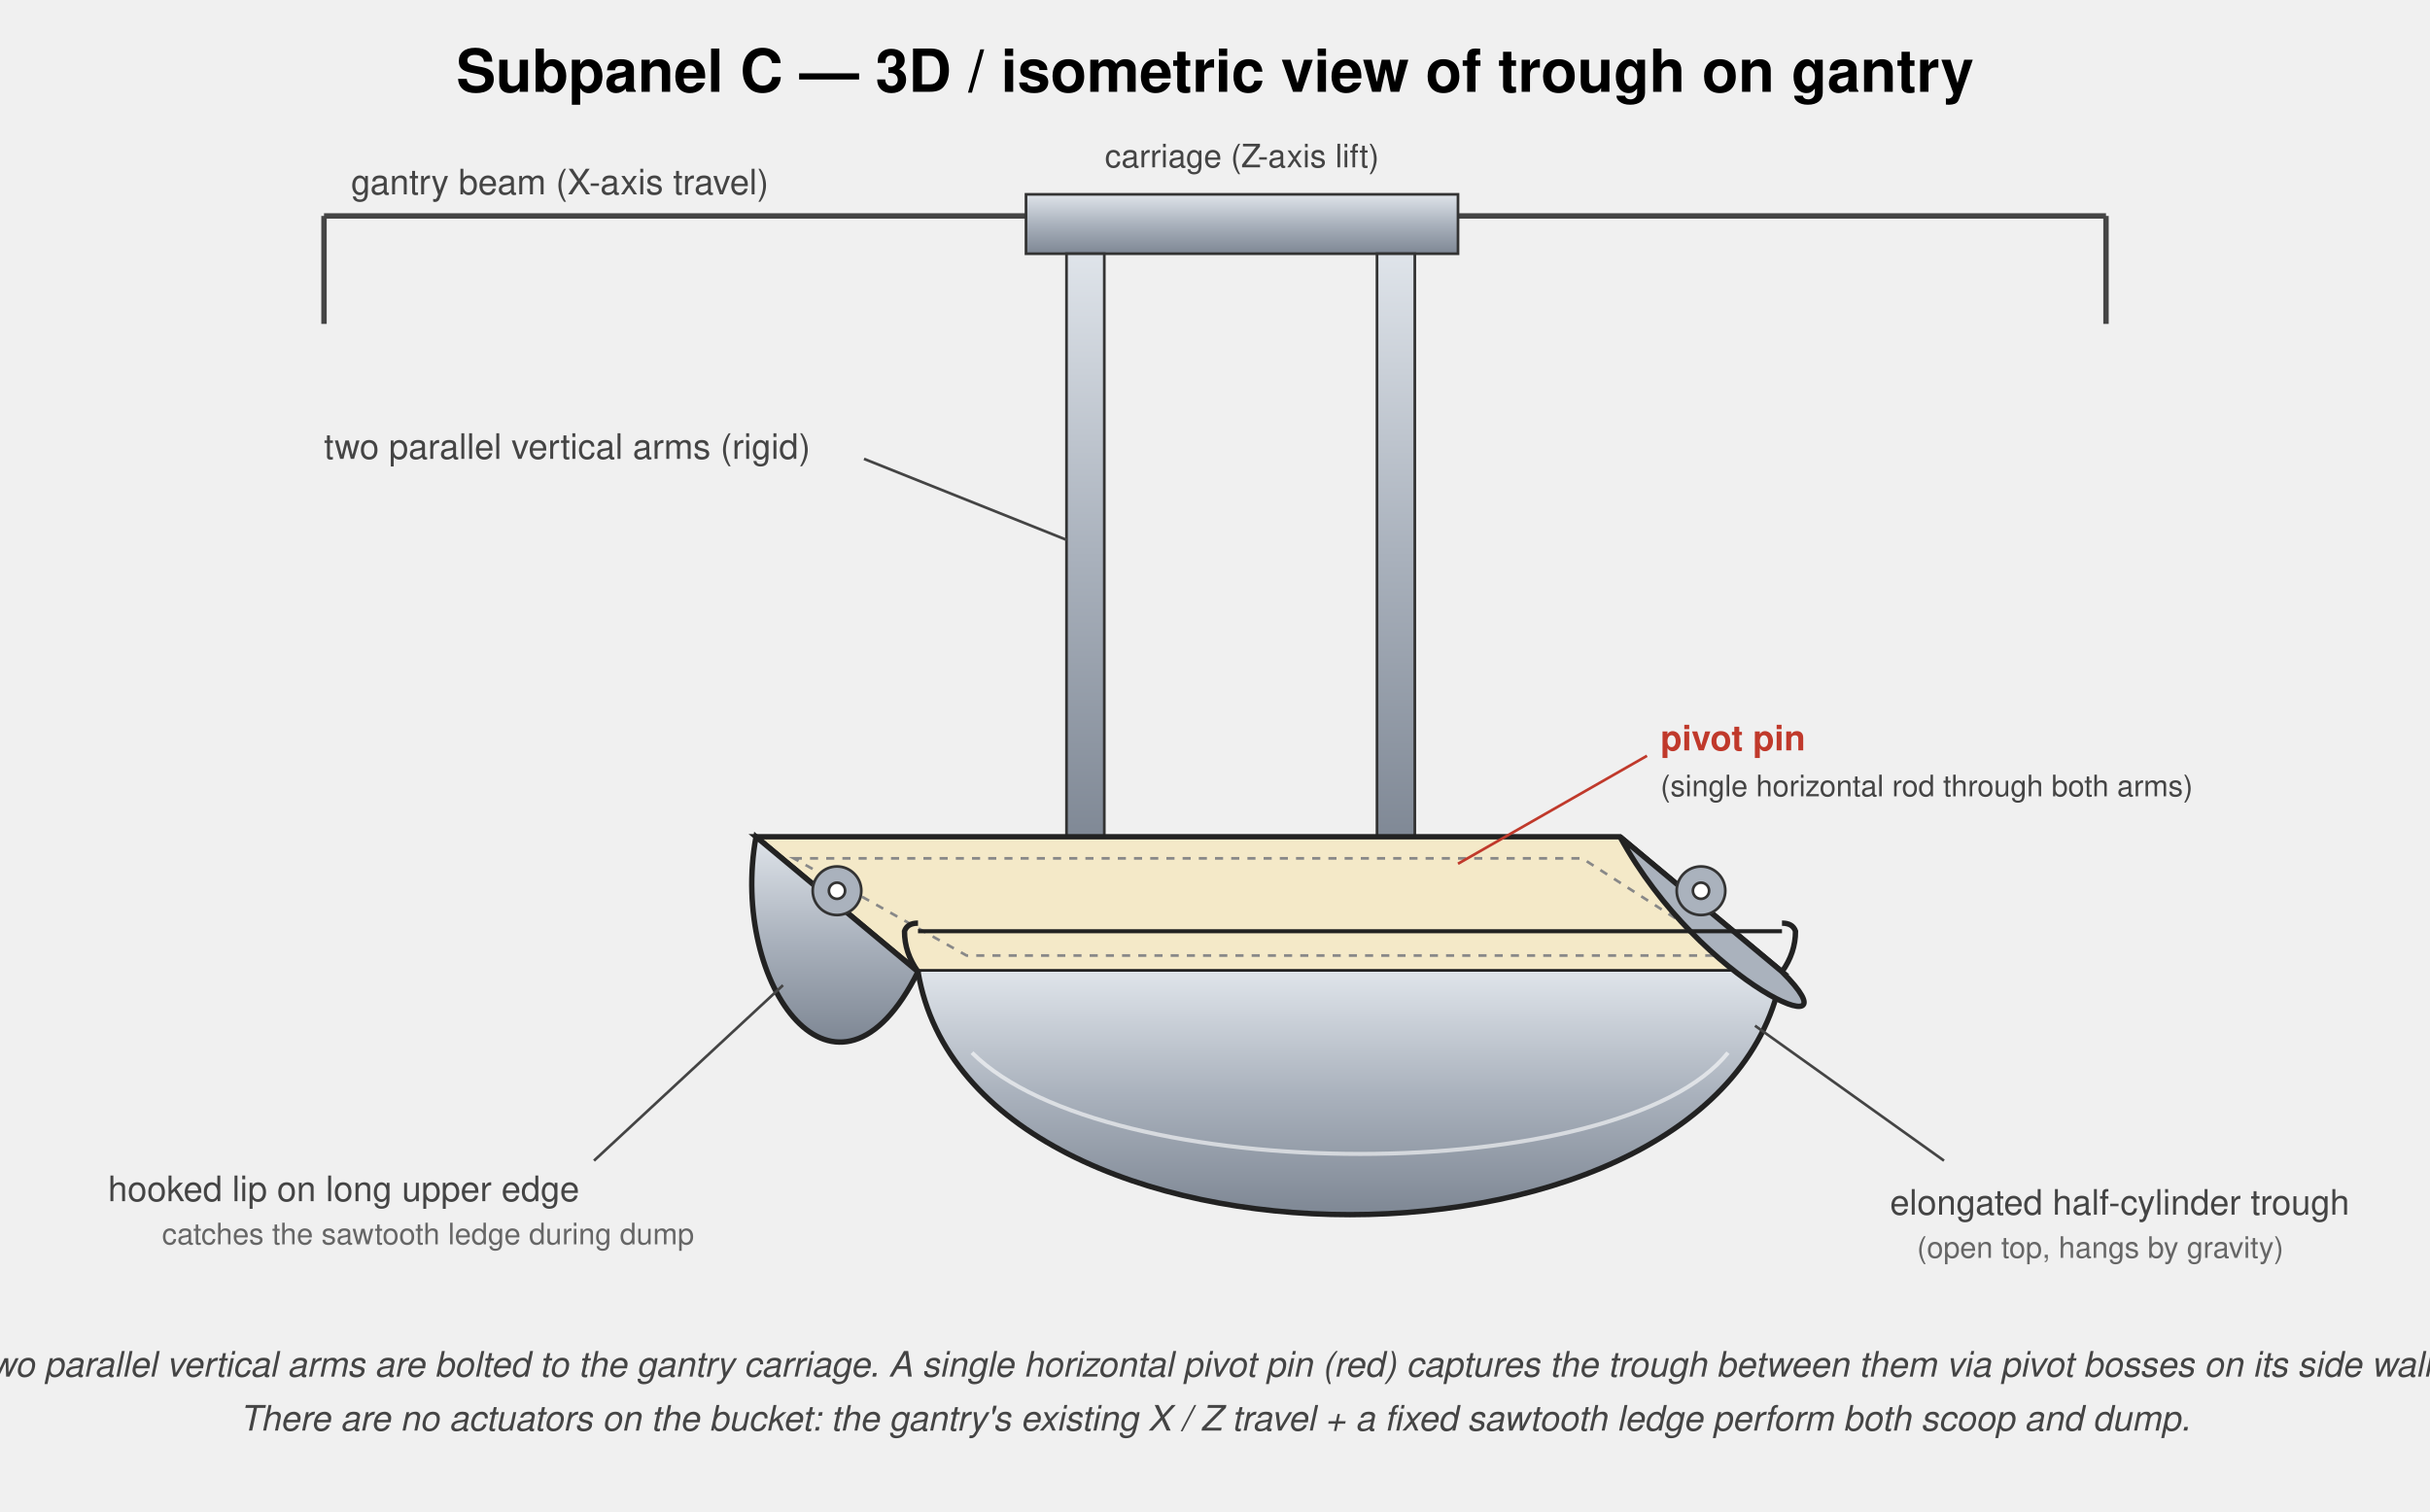
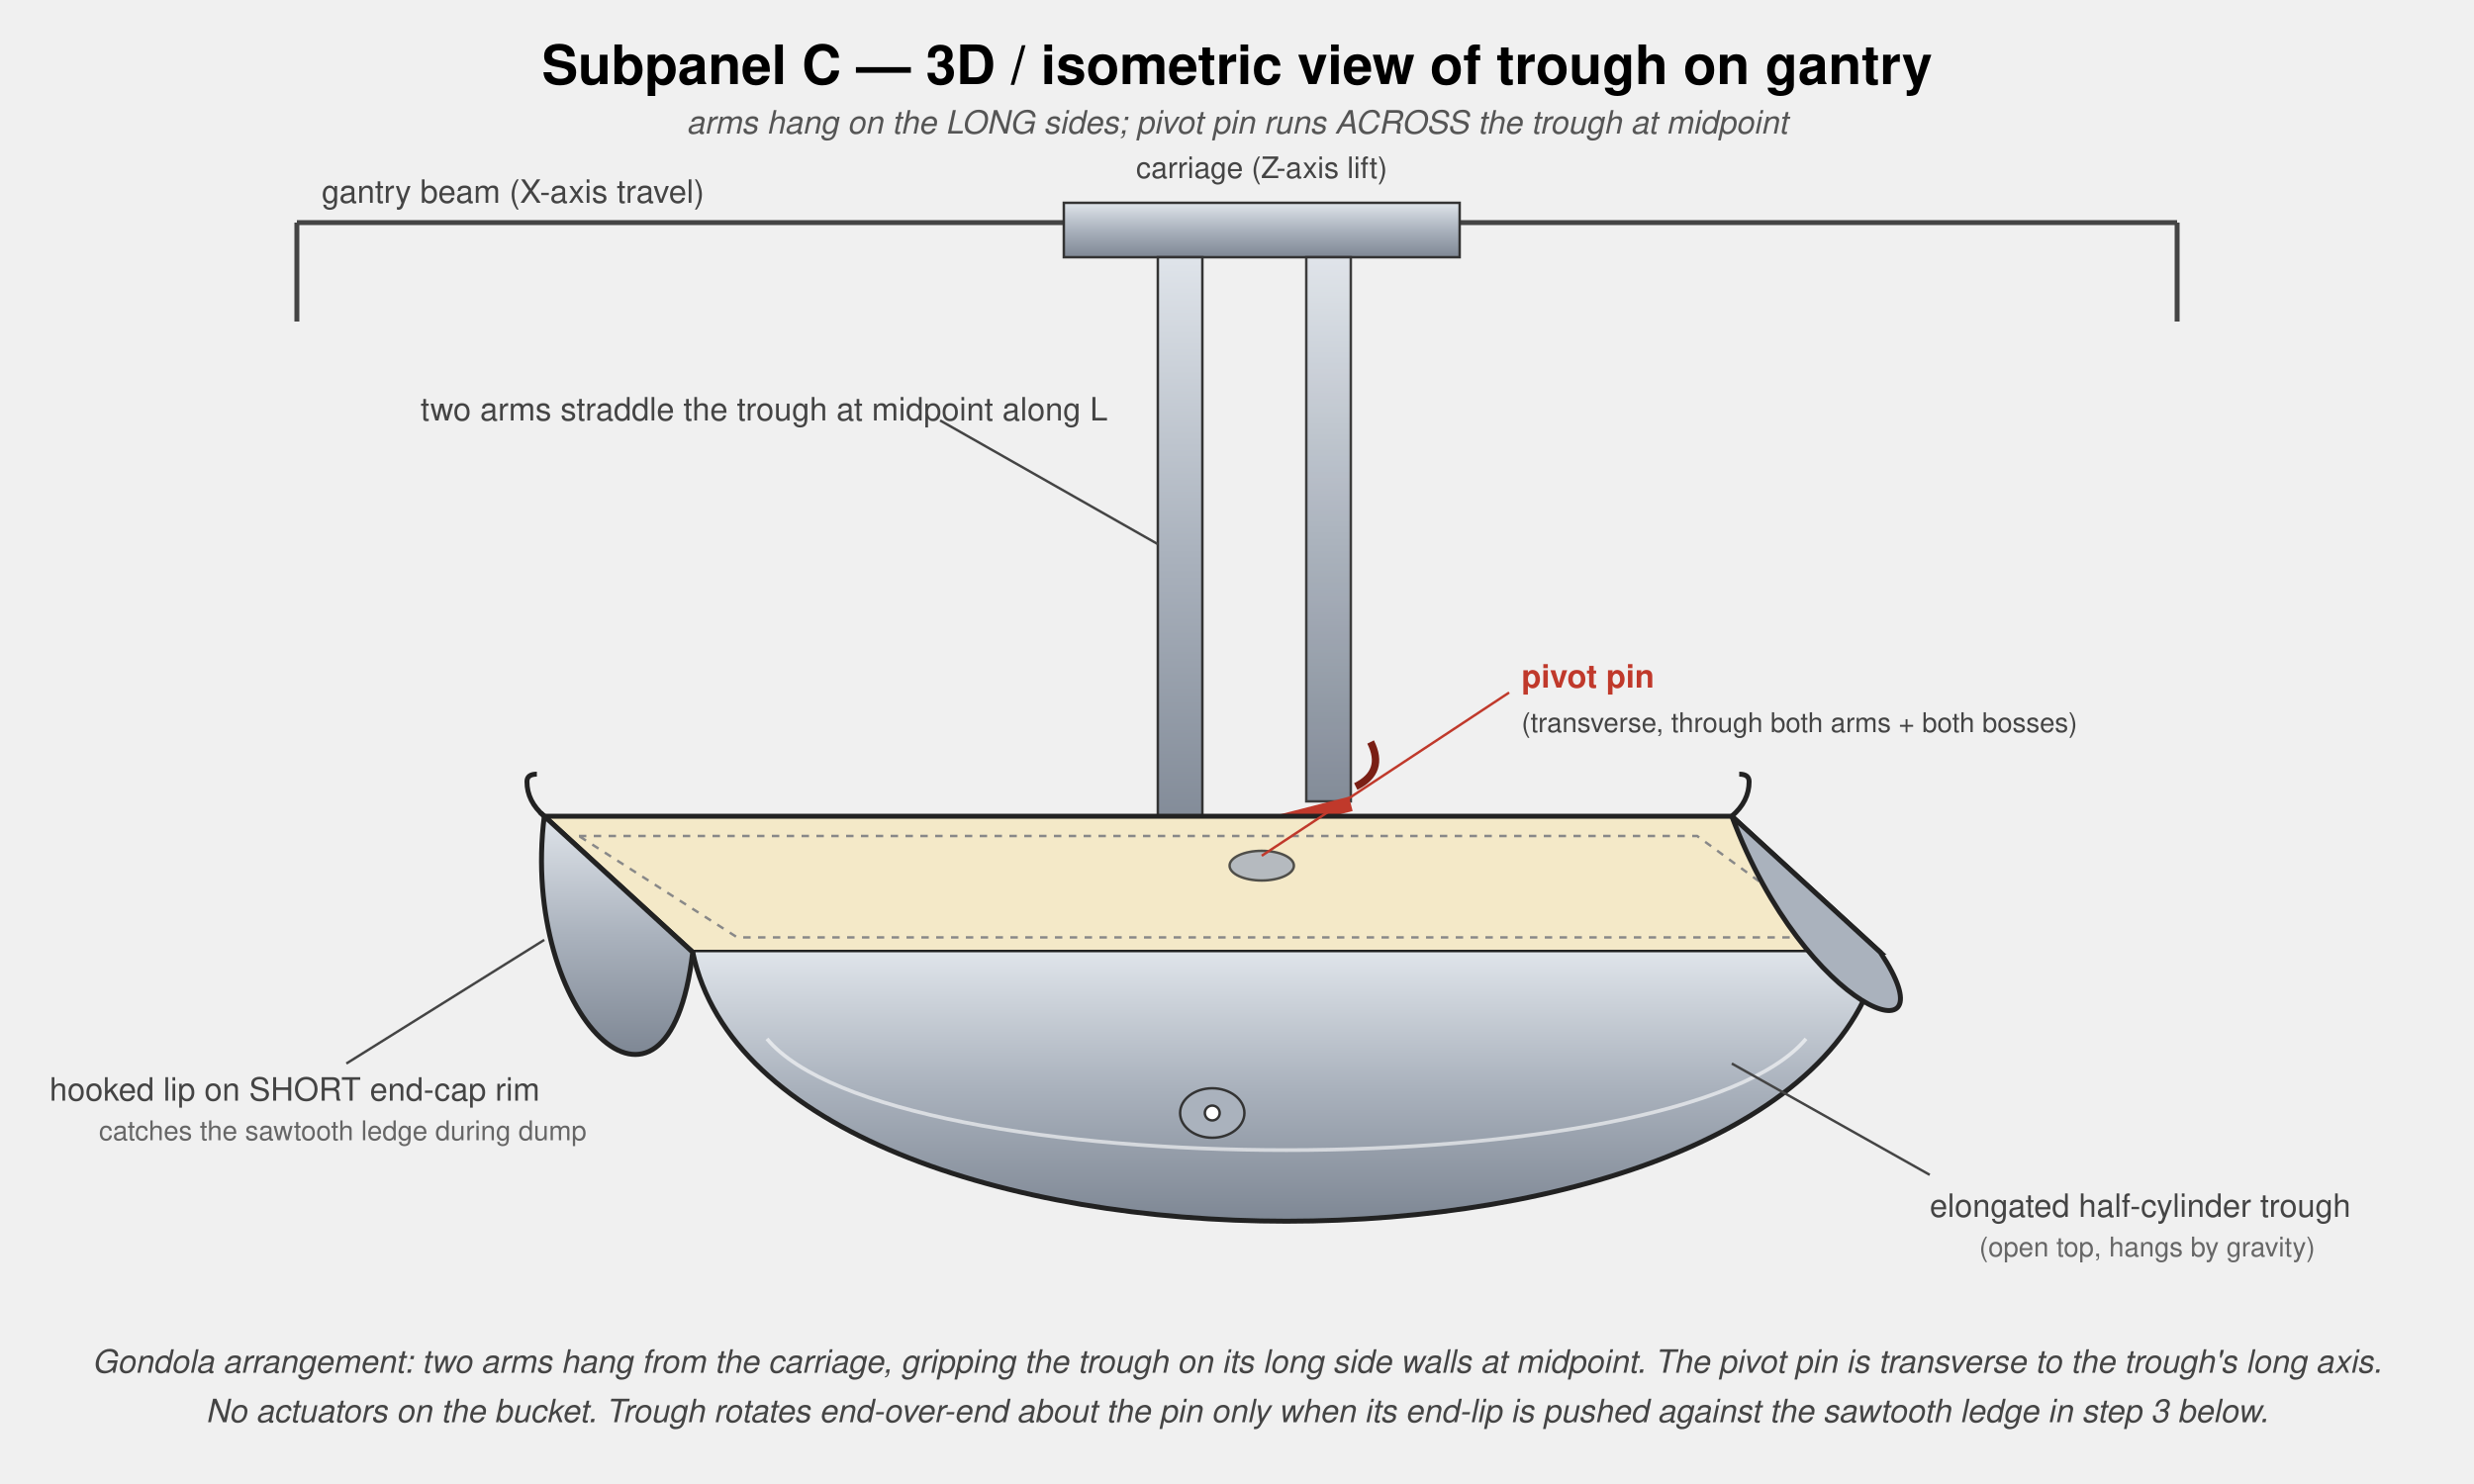
- <svg xmlns="http://www.w3.org/2000/svg" viewBox="0 0 900 560" font-family="Helvetica, Arial, sans-serif">
+ <svg xmlns="http://www.w3.org/2000/svg" viewBox="0 0 1000 600" font-family="Helvetica, Arial, sans-serif">
  <defs>
    <linearGradient id="metal" x1="0" y1="0" x2="0" y2="1">
      <stop offset="0" stop-color="#dfe4ea" />
      <stop offset="0.5" stop-color="#aab2bd" />
      <stop offset="1" stop-color="#7e8794" />
    </linearGradient>
-     <pattern id="powder" width="6" height="6" patternUnits="userSpaceOnUse">
-       <rect width="6" height="6" fill="#e8d9a8" />
-       <circle cx="1.5" cy="1.5" r="0.6" fill="#b89a55" />
-       <circle cx="4" cy="3.5" r="0.6" fill="#b89a55" />
-       <circle cx="2" cy="5" r="0.5" fill="#b89a55" />
-     </pattern>
  </defs>
-   <text x="450" y="34" text-anchor="middle" font-size="22" font-weight="700">
+   <text x="500" y="34" text-anchor="middle" font-size="22" font-weight="700">
    Subpanel C — 3D / isometric view of trough on gantry
  </text>
+   <text x="500" y="54" text-anchor="middle" font-size="13" fill="#555" font-style="italic">
+     arms hang on the LONG sides; pivot pin runs ACROSS the trough at midpoint
+   </text>
  <g stroke="#444" stroke-width="2" fill="none">
-     <line x1="120" y1="80" x2="780" y2="80" />
-     <line x1="120" y1="80" x2="120" y2="120" />
-     <line x1="780" y1="80" x2="780" y2="120" />
+     <line x1="120" y1="90" x2="880" y2="90" />
+     <line x1="120" y1="90" x2="120" y2="130" />
+     <line x1="880" y1="90" x2="880" y2="130" />
  </g>
-   <text x="130" y="72" font-size="13" fill="#444">gantry beam (X-axis travel)</text>
-   <rect x="380" y="72" width="160" height="22" fill="url(#metal)" stroke="#333" />
-   <text x="460" y="62" text-anchor="middle" font-size="12" fill="#444">carriage (Z-axis lift)</text>
-   <rect x="395" y="94" width="14" height="220" fill="url(#metal)" stroke="#333" />
-   <rect x="510" y="94" width="14" height="220" fill="url(#metal)" stroke="#333" />
-   <line x1="395" y1="320" x2="524" y2="320" stroke="#c0392b" stroke-width="5" />
-   <circle cx="395" cy="320" r="4" fill="#7a1f15" />
-   <circle cx="524" cy="320" r="4" fill="#7a1f15" />
-   <line x1="375" y1="328" x2="544" y2="312" stroke="#c0392b" stroke-width="5" />
-   <g transform="translate(280,310)">
-     <polygon points="0,0 320,0 380,50 60,50" fill="#f4e9c8" stroke="#222" stroke-width="2" />
-     <polygon points="14,8 306,8 362,44 78,44" fill="none" stroke="#888" stroke-width="1" stroke-dasharray="3,3" />
-     <path d="M60,50 C 80,170 360,170 380,50" fill="url(#metal)" stroke="#222" stroke-width="2" />
-     <path d="M0,0 C -10,55 30,110 60,50 Z" fill="url(#metal)" stroke="#222" stroke-width="2" />
-     <path d="M320,0 C 350,55 410,80 380,50 Z" fill="#aab2bd" stroke="#222" stroke-width="2" />
-     <circle cx="30" cy="20" r="9" fill="#aab2bd" stroke="#333" />
-     <circle cx="350" cy="20" r="9" fill="#aab2bd" stroke="#333" />
-     <circle cx="30" cy="20" r="3" fill="#fff" stroke="#333" />
-     <circle cx="350" cy="20" r="3" fill="#fff" stroke="#333" />
-     <path d="M60,50 q-5,-7 -5,-15 q1,-3 5,-3" fill="none" stroke="#222" stroke-width="2" />
-     <path d="M380,50 q5,-7 5,-15 q-1,-3 -5,-3" fill="none" stroke="#222" stroke-width="2" />
-     <line x1="60" y1="35" x2="380" y2="35" stroke="#222" stroke-width="1.5" />
-     <path d="M80,80 C 130,130 320,130 360,80" fill="none" stroke="#fff" stroke-width="1.5" opacity="0.6" />
+   <text x="130" y="82" font-size="13" fill="#444">gantry beam (X-axis travel)</text>
+   <rect x="430" y="82" width="160" height="22" fill="url(#metal)" stroke="#333" />
+   <text x="510" y="72" text-anchor="middle" font-size="12" fill="#444">carriage (Z-axis lift)</text>
+   <rect x="468" y="104" width="18" height="240" fill="url(#metal)" stroke="#333" />
+   <rect x="528" y="104" width="18" height="220" fill="url(#metal)" stroke="#333" opacity="0.95" />
+   <line x1="468" y1="345" x2="546" y2="325" stroke="#c0392b" stroke-width="6" />
+   <rect x="460" y="338" width="10" height="14" fill="#7a1f15" />
+   <path d="M548,318 q12,-6 6,-18" fill="none" stroke="#7a1f15" stroke-width="3" />
+   <g transform="translate(220,330)">
+     <polygon points="0,0 480,0 540,55 60,55" fill="#f4e9c8" stroke="#222" stroke-width="2" />
+     <polygon points="14,8 466,8 522,49 78,49" fill="none" stroke="#888" stroke-width="1" stroke-dasharray="3,3" />
+     <path d="M60,55 C 90,200 510,200 540,55" fill="url(#metal)" stroke="#222" stroke-width="2" />
+     <path d="M0,0 C -10,80 50,140 60,55 Z" fill="url(#metal)" stroke="#222" stroke-width="2" />
+     <path d="M480,0 C 510,80 570,100 540,55 Z" fill="#aab2bd" stroke="#222" stroke-width="2" />
+     <ellipse cx="270" cy="120" rx="13" ry="10" fill="#aab2bd" stroke="#333" />
+     <circle cx="270" cy="120" r="3" fill="#fff" stroke="#333" />
+     <ellipse cx="290" cy="20" rx="13" ry="6" fill="#aab2bd" stroke="#333" opacity="0.85" />
+     <path d="M0,0 q-7,-6 -7,-14 q0,-3 4,-3" fill="none" stroke="#222" stroke-width="2" />
+     <path d="M480,0 q7,-6 7,-14 q0,-3 -4,-3" fill="none" stroke="#222" stroke-width="2" />
+     <path d="M90,90 C 140,150 460,150 510,90" fill="none" stroke="#fff" stroke-width="1.5" opacity="0.6" />
  </g>
-   <line x1="540" y1="320" x2="610" y2="280" stroke="#c0392b" stroke-width="1" />
+   <line x1="468" y1="220" x2="380" y2="170" stroke="#444" stroke-width="1" />
+   <text x="170" y="170" font-size="13" fill="#444">two arms straddle the trough at midpoint along L</text>
+   <line x1="510" y1="346" x2="610" y2="280" stroke="#c0392b" stroke-width="1" />
  <text x="615" y="278" font-size="13" fill="#c0392b" font-weight="600">pivot pin</text>
-   <text x="615" y="295" font-size="11" fill="#444">(single horizontal rod through both arms)</text>
-   <line x1="395" y1="200" x2="320" y2="170" stroke="#444" stroke-width="1" />
-   <text x="120" y="170" font-size="13" fill="#444">two parallel vertical arms (rigid)</text>
-   <line x1="650" y1="380" x2="720" y2="430" stroke="#444" stroke-width="1" />
-   <text x="700" y="450" font-size="13" fill="#444">elongated half-cylinder trough</text>
-   <text x="710" y="466" font-size="11" fill="#666">(open top, hangs by gravity)</text>
-   <line x1="290" y1="365" x2="220" y2="430" stroke="#444" stroke-width="1" />
-   <text x="40" y="445" font-size="13" fill="#444">hooked lip on long upper edge</text>
-   <text x="60" y="461" font-size="11" fill="#666">catches the sawtooth ledge during dump</text>
-   <text x="450" y="510" text-anchor="middle" font-size="13" fill="#444" font-style="italic">
-     Two parallel vertical arms are bolted to the gantry carriage. A single horizontal pivot pin (red)
-     captures the trough between them via pivot bosses on its side walls.
+   <text x="615" y="296" font-size="11" fill="#444">(transverse, through both arms + both bosses)</text>
+   <line x1="220" y1="380" x2="140" y2="430" stroke="#444" stroke-width="1" />
+   <text x="20" y="445" font-size="13" fill="#444">hooked lip on SHORT end-cap rim</text>
+   <text x="40" y="461" font-size="11" fill="#666">catches the sawtooth ledge during dump</text>
+   <line x1="700" y1="430" x2="780" y2="475" stroke="#444" stroke-width="1" />
+   <text x="780" y="492" font-size="13" fill="#444">elongated half-cylinder trough</text>
+   <text x="800" y="508" font-size="11" fill="#666">(open top, hangs by gravity)</text>
+   <text x="500" y="555" text-anchor="middle" font-size="13" fill="#444" font-style="italic">
+     Gondola arrangement: two arms hang from the carriage, gripping the trough on its
+     long side walls at midpoint. The pivot pin is transverse to the trough's long axis.
  </text>
-   <text x="450" y="530" text-anchor="middle" font-size="13" fill="#444" font-style="italic">
-     There are no actuators on the bucket: the gantry's existing X / Z travel + a fixed sawtooth
-     ledge perform both scoop and dump.
+   <text x="500" y="575" text-anchor="middle" font-size="13" fill="#444" font-style="italic">
+     No actuators on the bucket. Trough rotates end-over-end about the pin only when
+     its end-lip is pushed against the sawtooth ledge in step 3 below.
  </text>
</svg>
